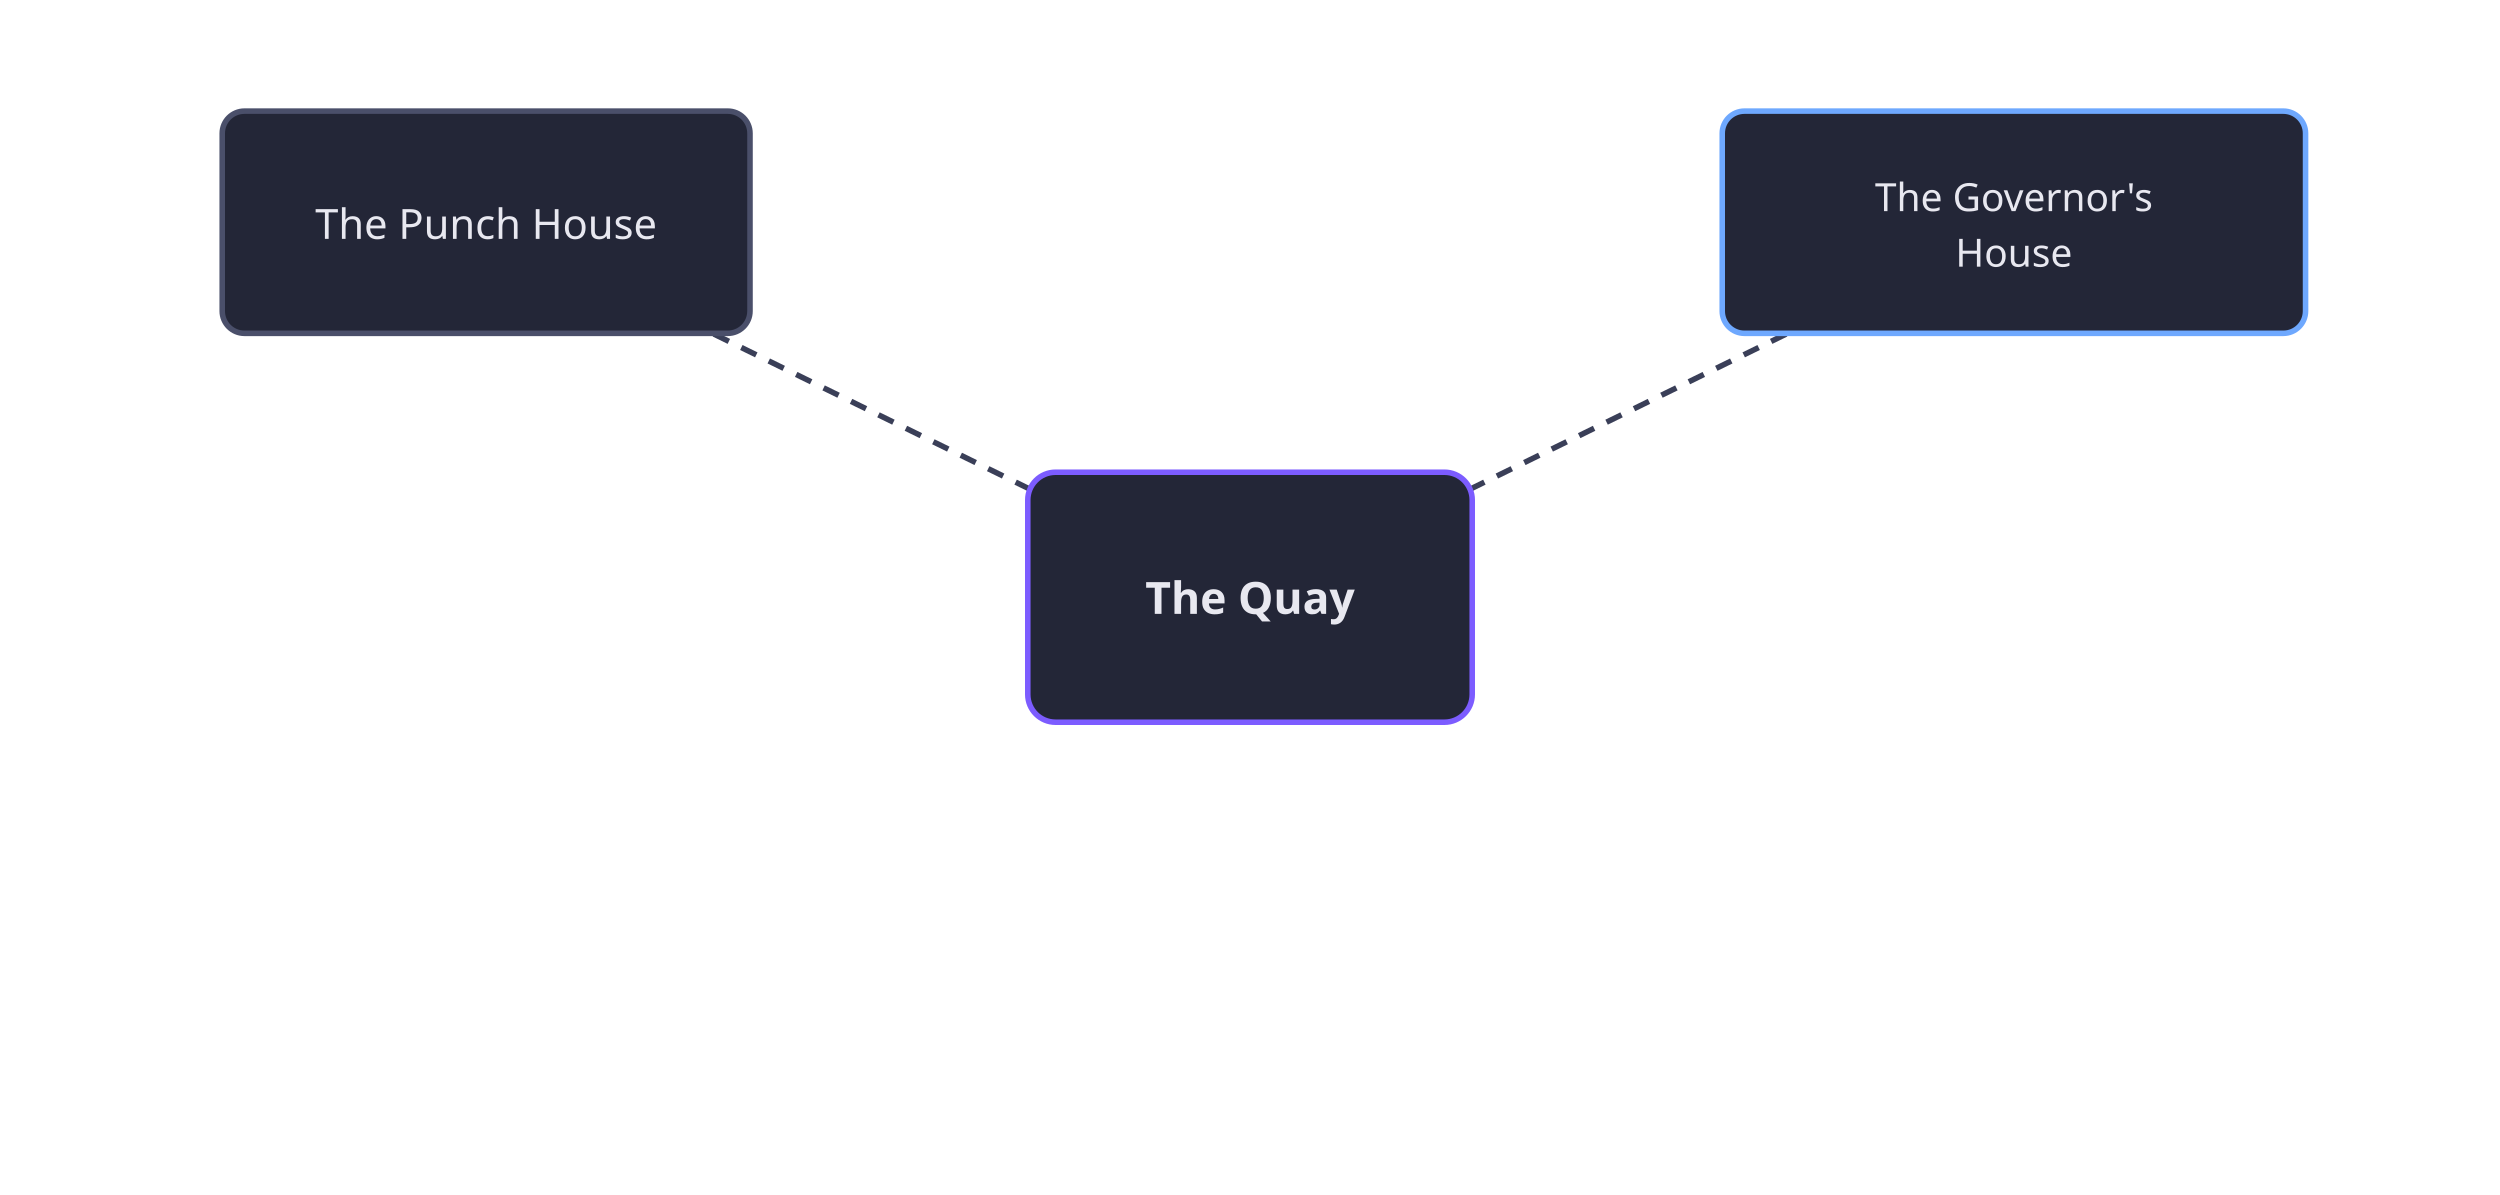
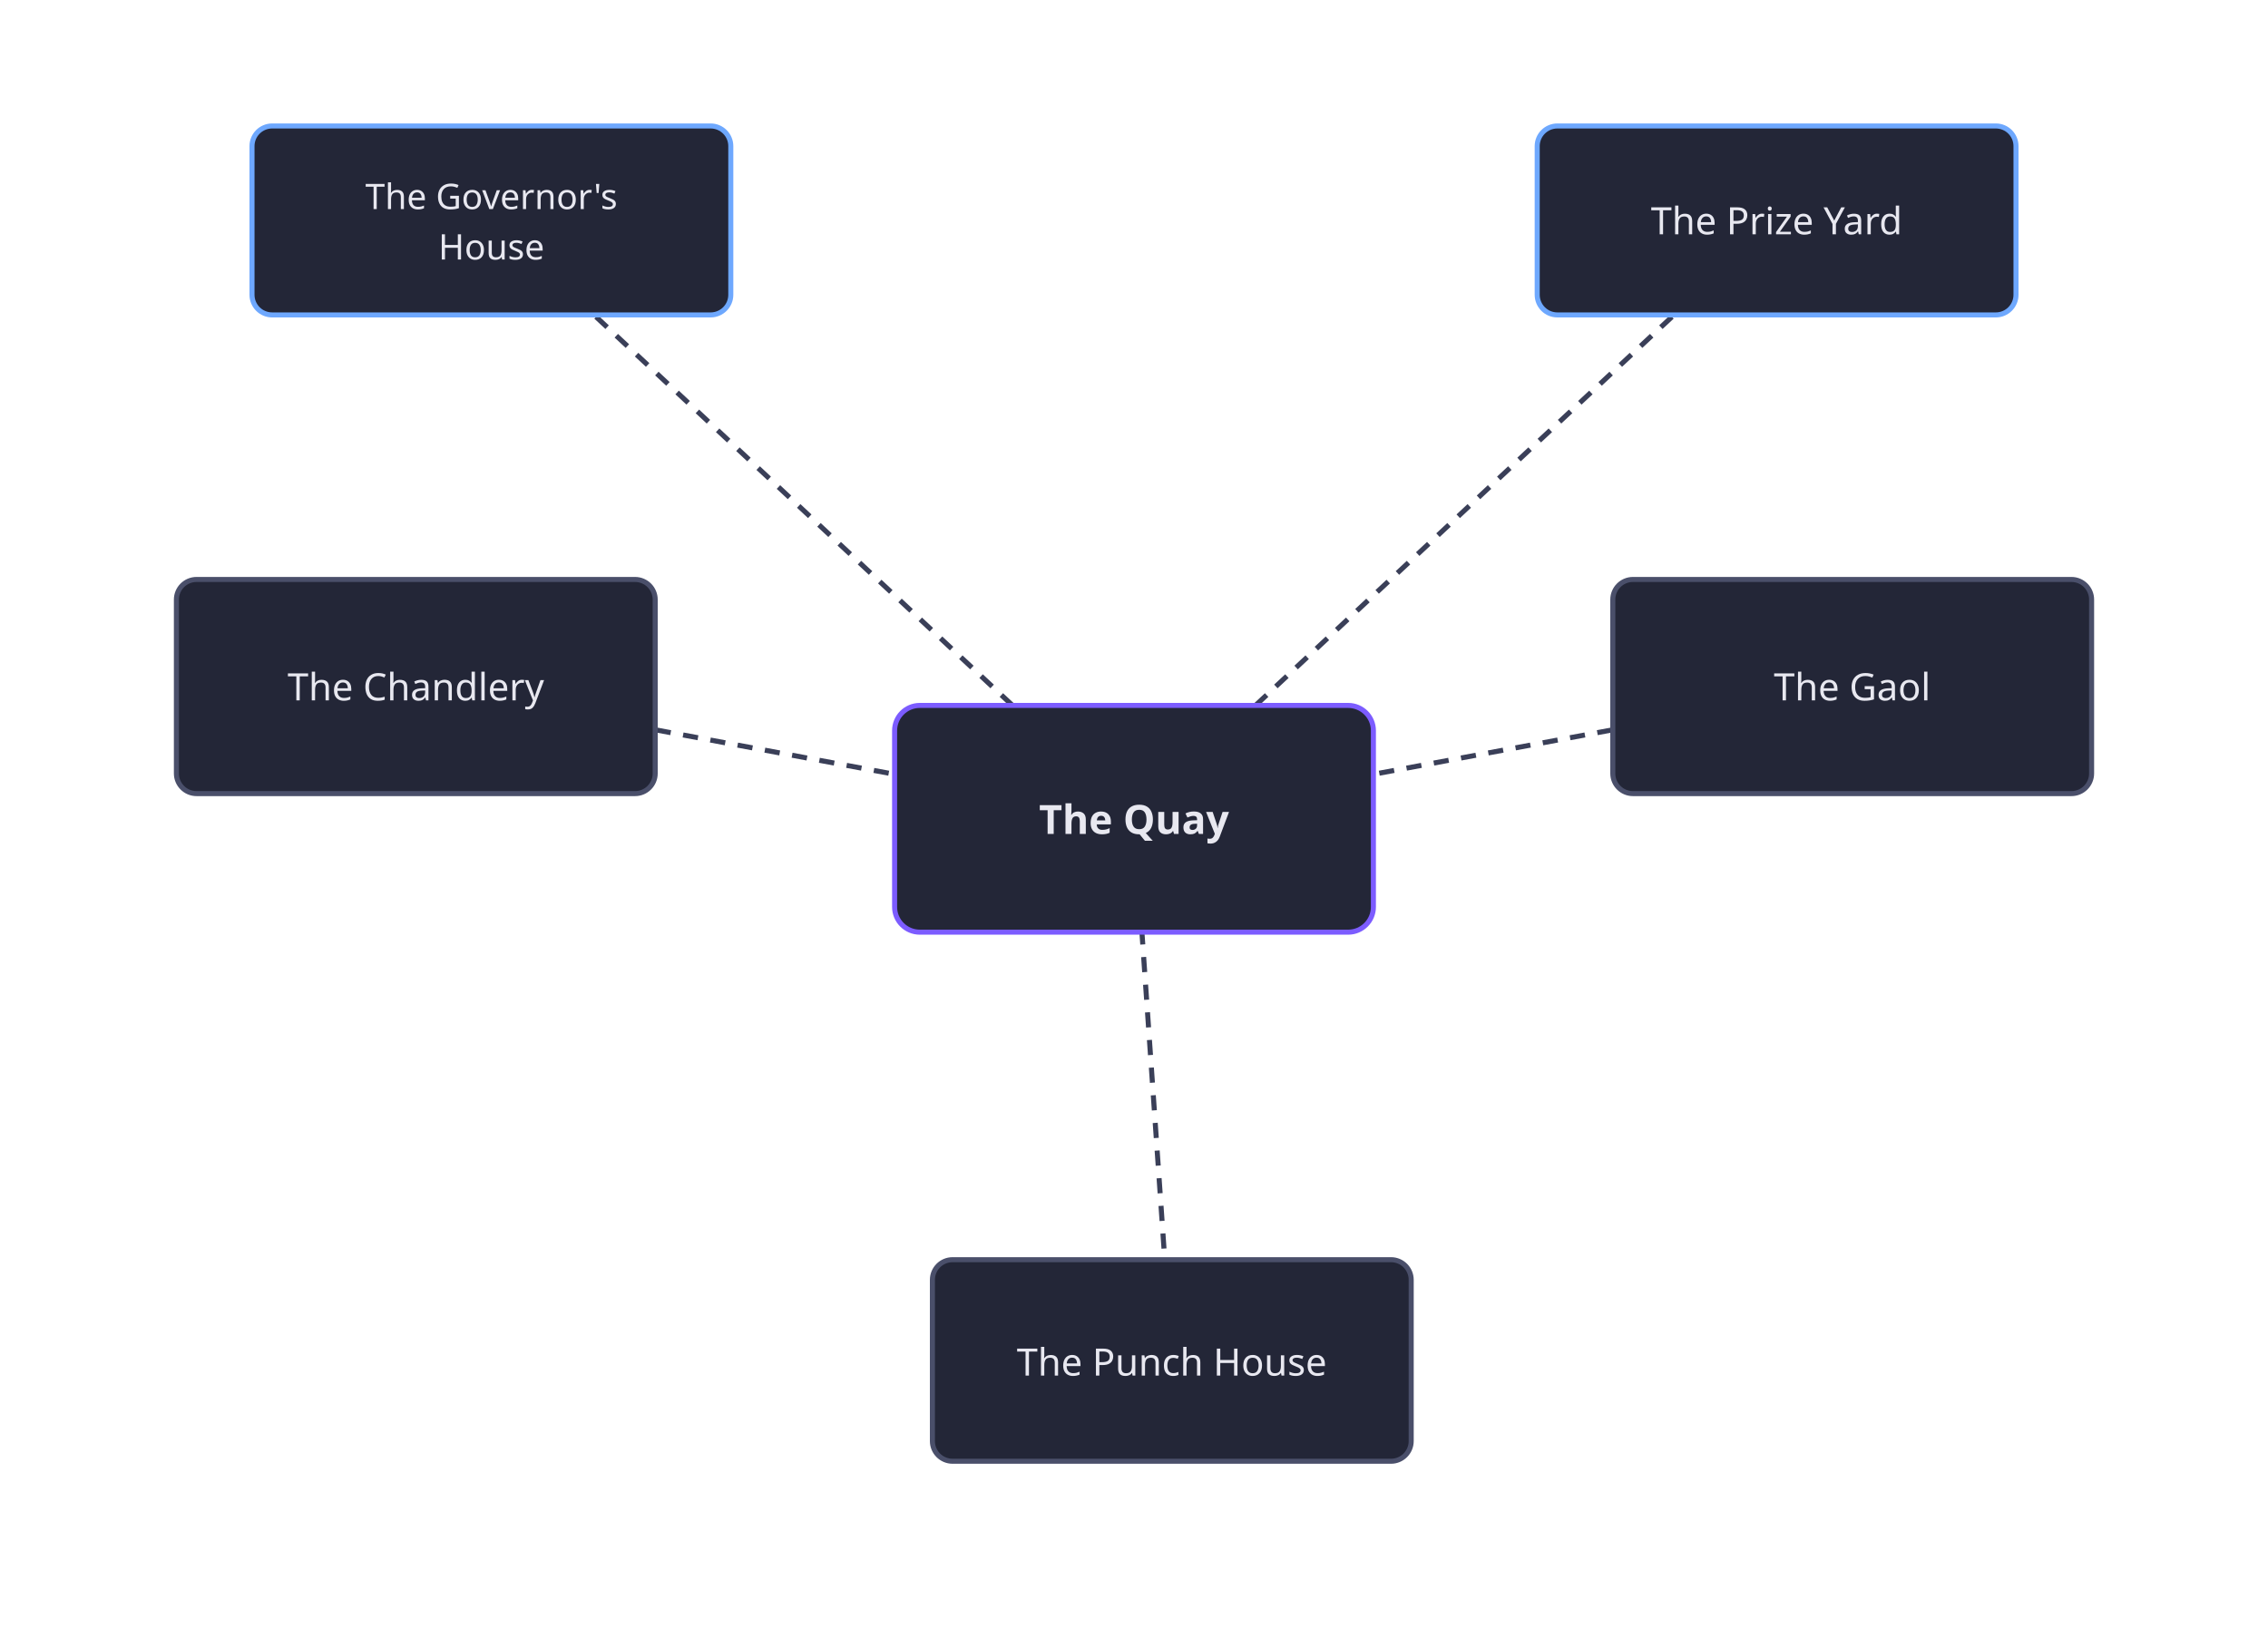
- <svg xmlns="http://www.w3.org/2000/svg" viewBox="0 0 900 430" style="width:100%; height:auto; background:#15161d; border-radius:8px;">
+ <svg xmlns="http://www.w3.org/2000/svg" viewBox="0 0 900 650" style="width:100%; height:auto; background:#15161d; border-radius:8px;">
  <g stroke="#3a3f58" stroke-width="2" stroke-dasharray="6 5">
-     <line x1="450" y1="215" x2="725" y2="80" />
-     <line x1="450" y1="215" x2="175" y2="80" />
+     <line x1="450" y1="325" x2="195" y2="87" />
+     <line x1="450" y1="325" x2="705" y2="87" />
+     <line x1="450" y1="325" x2="165" y2="272" />
+     <line x1="450" y1="325" x2="735" y2="272" />
+     <line x1="450" y1="325" x2="465" y2="540" />
  </g>
  <g>
-     <rect id="loc-the-quay" class="sg-map-building" x="370" y="170" width="160" height="90" rx="10" fill="#232637" stroke="#7c5cff" stroke-width="2" />
-     <text x="450" y="221" text-anchor="middle" fill="#e8e8f0" font-family="system-ui, sans-serif" font-size="16" font-weight="600">The Quay</text>
+     <rect id="loc-the-quay" class="sg-map-building" x="355" y="280" width="190" height="90" rx="10" fill="#232637" stroke="#7c5cff" stroke-width="2" />
+     <text x="450" y="331" text-anchor="middle" fill="#e8e8f0" font-family="system-ui, sans-serif" font-size="16" font-weight="600">The Quay</text>
  </g>
  <g>
-     <rect id="loc-the-governor-s-house" class="sg-map-building" x="620" y="40" width="210" height="80" rx="8" fill="#232637" stroke="#6ea8fe" stroke-width="2" />
-     <text x="725" y="76" text-anchor="middle" fill="#e8e8f0" font-family="system-ui, sans-serif" font-size="14">The Governor's</text>
-     <text x="725" y="96" text-anchor="middle" fill="#e8e8f0" font-family="system-ui, sans-serif" font-size="14">House</text>
+     <rect id="loc-the-governor-s-house" class="sg-map-building" x="100" y="50" width="190" height="75" rx="8" fill="#232637" stroke="#6ea8fe" stroke-width="2" />
+     <text x="195" y="83" text-anchor="middle" fill="#e8e8f0" font-family="system-ui, sans-serif" font-size="14">The Governor's</text>
+     <text x="195" y="103" text-anchor="middle" fill="#e8e8f0" font-family="system-ui, sans-serif" font-size="14">House</text>
  </g>
  <g>
-     <rect id="loc-the-punch-house" class="sg-map-building" x="80" y="40" width="190" height="80" rx="8" fill="#232637" stroke="#4a4f6a" stroke-width="2" />
-     <text x="175" y="86" text-anchor="middle" fill="#e8e8f0" font-family="system-ui, sans-serif" font-size="15">The Punch House</text>
+     <rect id="loc-the-prize-yard" class="sg-map-building" x="610" y="50" width="190" height="75" rx="8" fill="#232637" stroke="#6ea8fe" stroke-width="2" />
+     <text x="705" y="93" text-anchor="middle" fill="#e8e8f0" font-family="system-ui, sans-serif" font-size="15">The Prize Yard</text>
+   </g>
+   <g>
+     <rect id="loc-the-chandlery" class="sg-map-building" x="70" y="230" width="190" height="85" rx="8" fill="#232637" stroke="#4a4f6a" stroke-width="2" />
+     <text x="165" y="278" text-anchor="middle" fill="#e8e8f0" font-family="system-ui, sans-serif" font-size="15">The Chandlery</text>
+   </g>
+   <g>
+     <rect id="loc-the-gaol" class="sg-map-building" x="640" y="230" width="190" height="85" rx="8" fill="#232637" stroke="#4a4f6a" stroke-width="2" />
+     <text x="735" y="278" text-anchor="middle" fill="#e8e8f0" font-family="system-ui, sans-serif" font-size="15">The Gaol</text>
+   </g>
+   <g>
+     <rect id="loc-the-punch-house" class="sg-map-building" x="370" y="500" width="190" height="80" rx="8" fill="#232637" stroke="#4a4f6a" stroke-width="2" />
+     <text x="465" y="546" text-anchor="middle" fill="#e8e8f0" font-family="system-ui, sans-serif" font-size="15">The Punch House</text>
  </g>
</svg>
